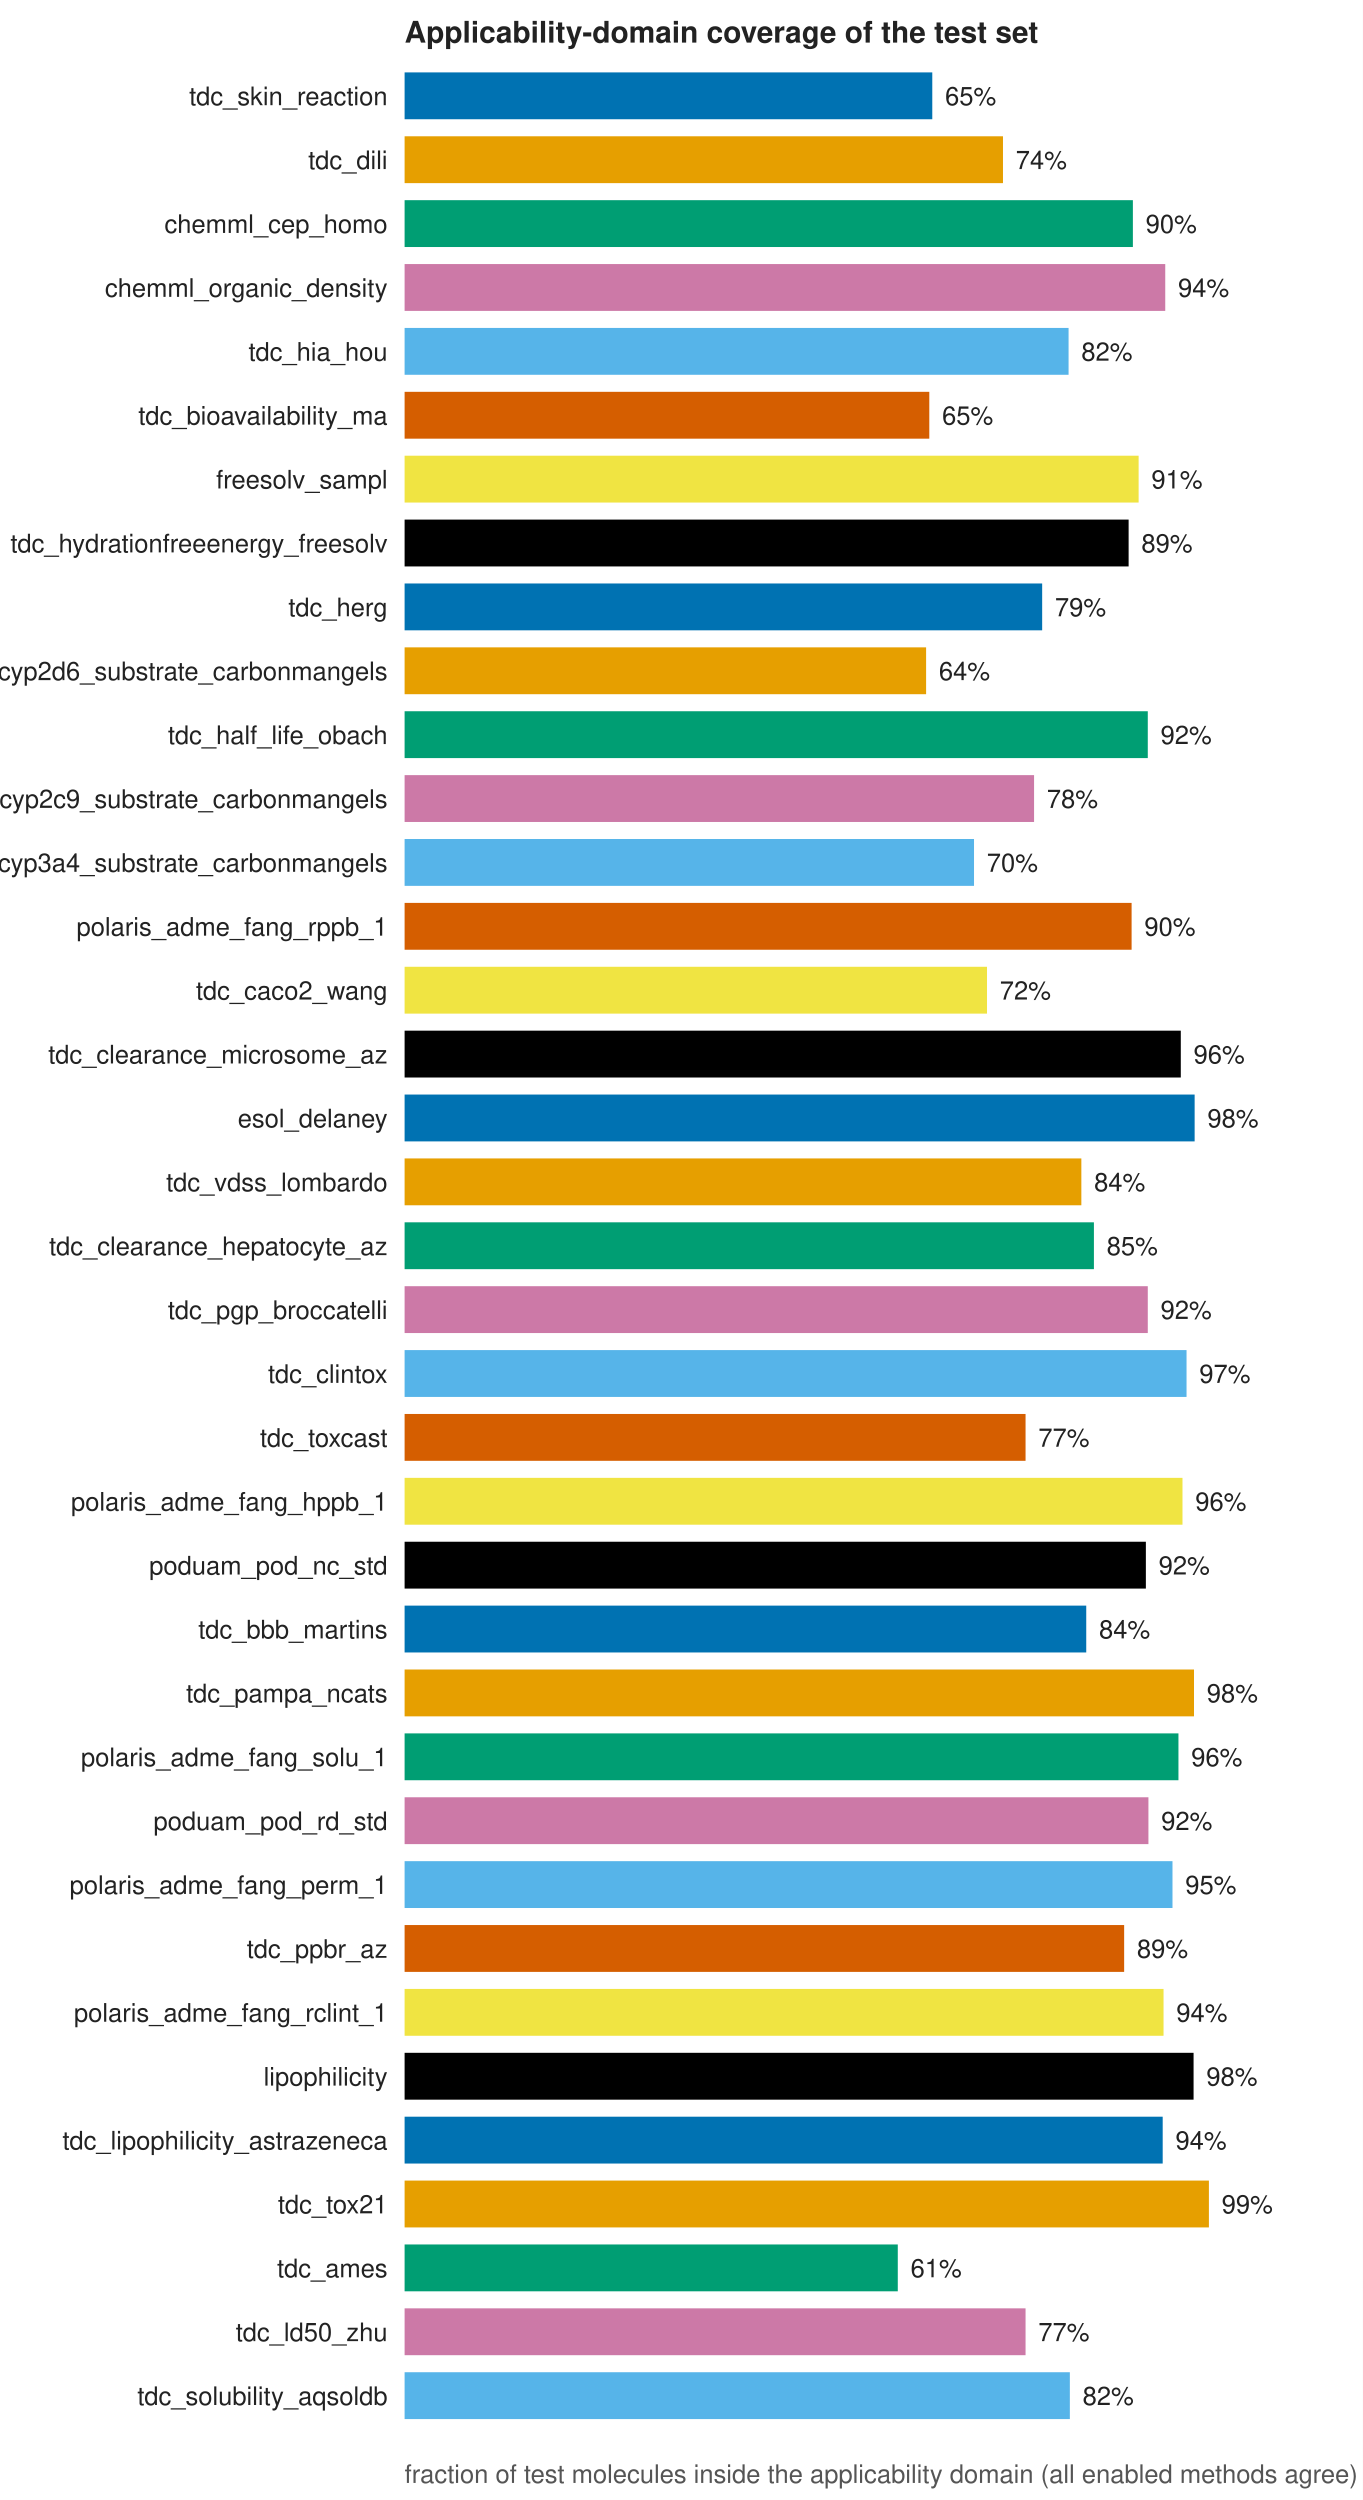
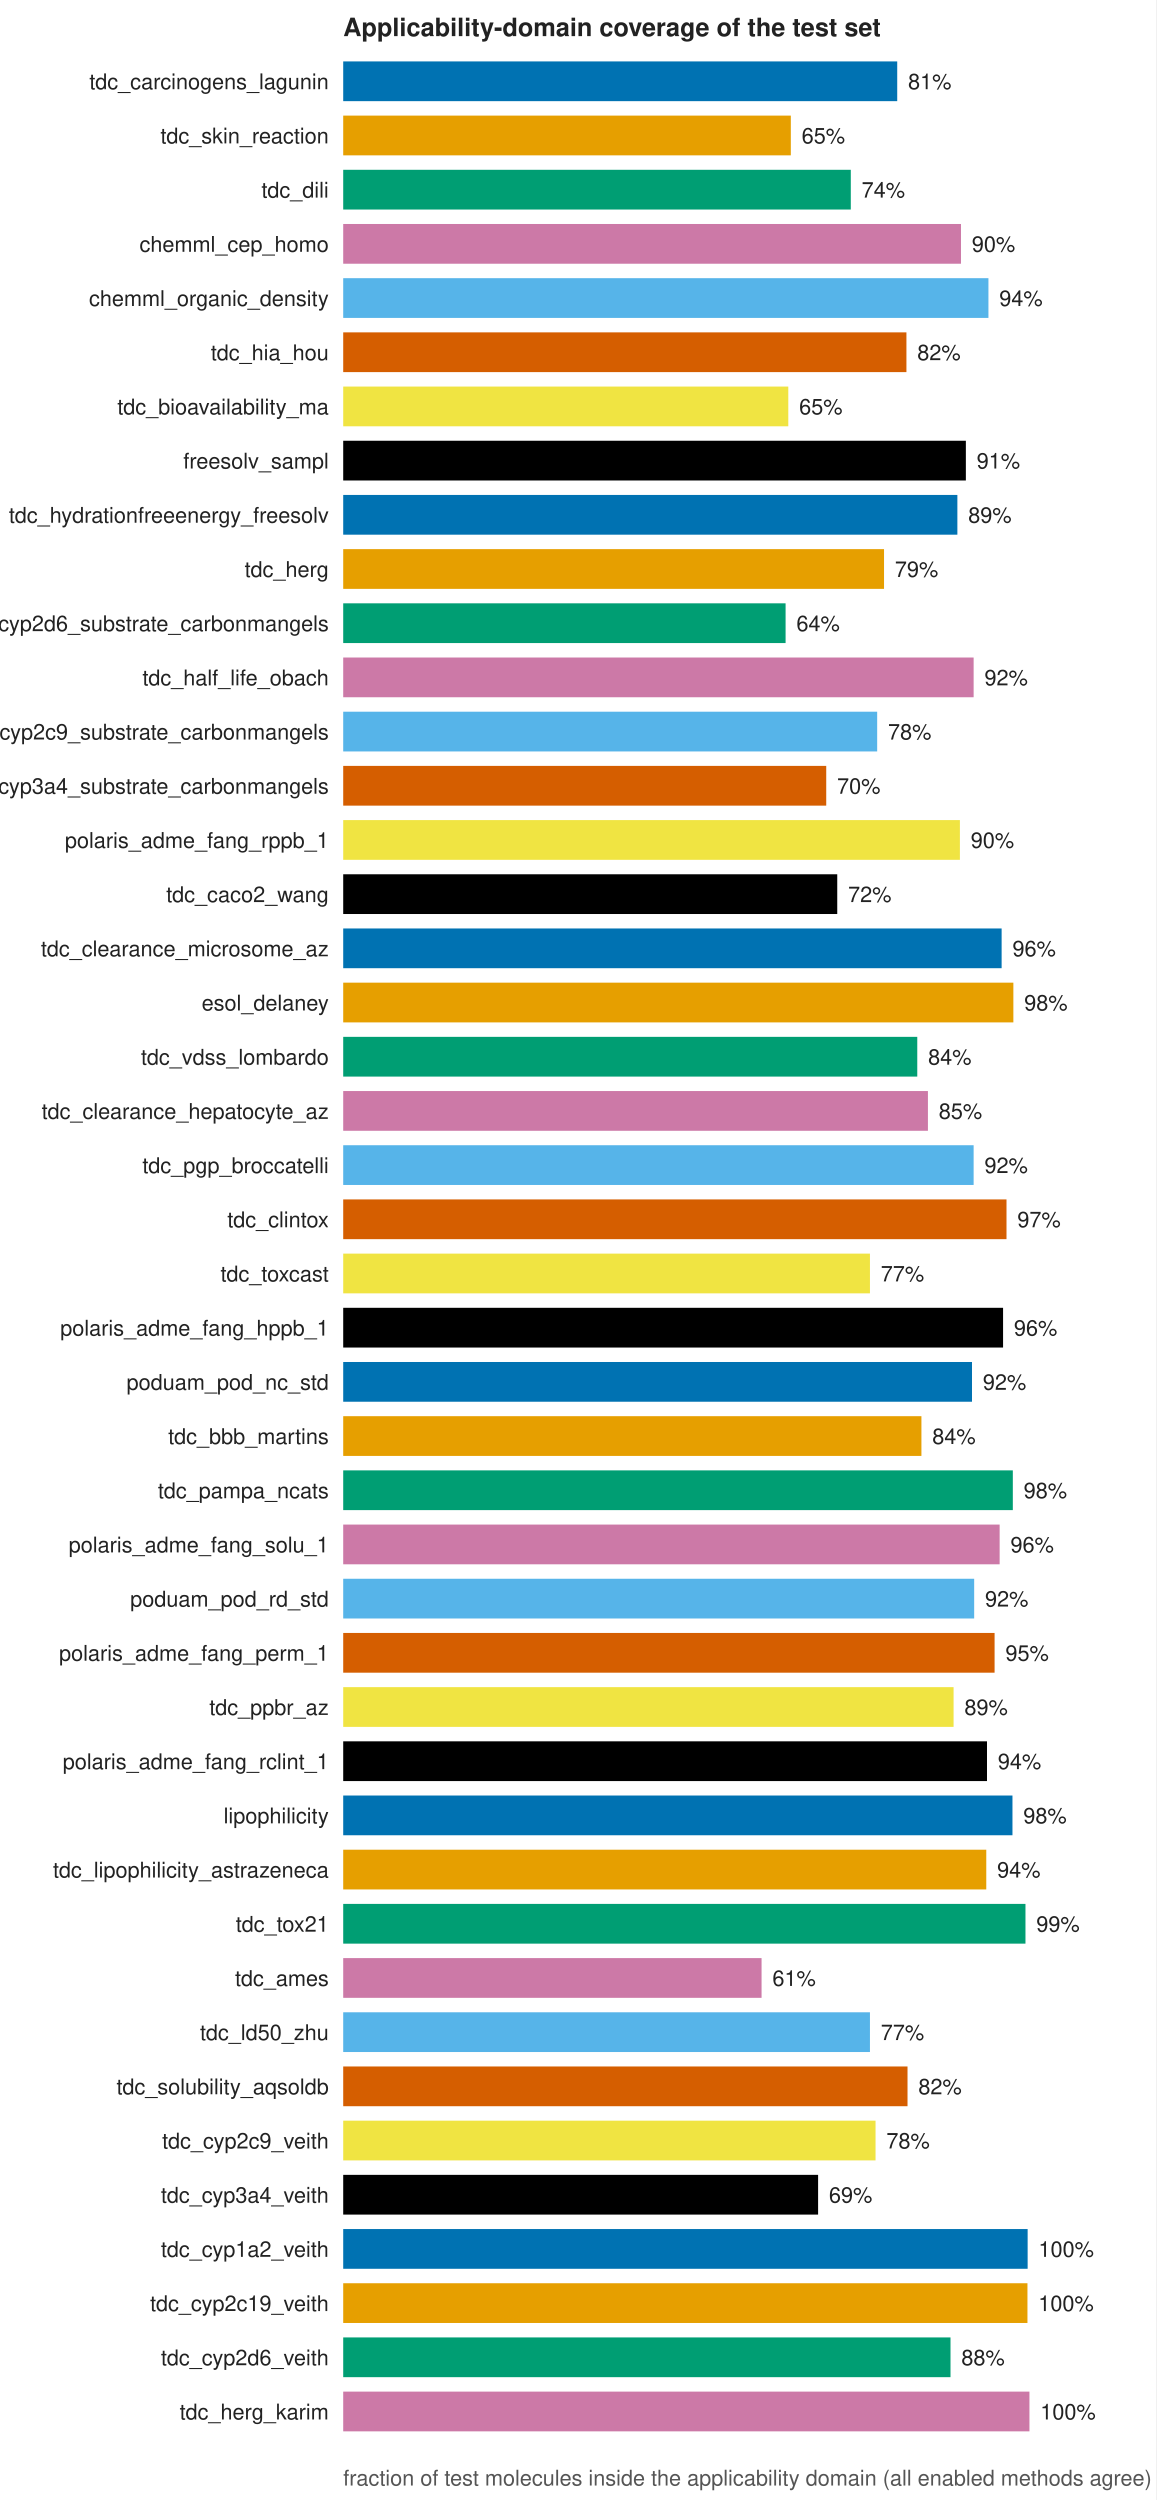
- <svg xmlns="http://www.w3.org/2000/svg" role="img" viewBox="0 0 640 1174" width="640" height="1174" font-family="Helvetica, Arial, sans-serif" font-size="12">
-   <rect x="0" y="0" width="640" height="1174" fill="#ffffff" />
+ <svg xmlns="http://www.w3.org/2000/svg" role="img" viewBox="0 0 640 1384" width="640" height="1384" font-family="Helvetica, Arial, sans-serif" font-size="12">
+   <rect x="0" y="0" width="640" height="1384" fill="#ffffff" />
  <text x="190" y="20" font-size="14" font-weight="bold" fill="#222">Applicability-domain coverage of the test set</text>
-   <text x="182" y="49.4" text-anchor="end" fill="#222">tdc_skin_reaction</text>
-   <rect x="190" y="34" width="247.8" height="22" fill="#0072B2" />
-   <text x="443.8" y="49.4" fill="#222">65%</text>
-   <text x="182" y="79.4" text-anchor="end" fill="#222">tdc_dili</text>
-   <rect x="190" y="64" width="281.0" height="22" fill="#E69F00" />
-   <text x="477.0" y="79.4" fill="#222">74%</text>
-   <text x="182" y="109.4" text-anchor="end" fill="#222">chemml_cep_homo</text>
-   <rect x="190" y="94" width="342.0" height="22" fill="#009E73" />
-   <text x="538.0" y="109.4" fill="#222">90%</text>
-   <text x="182" y="139.4" text-anchor="end" fill="#222">chemml_organic_density</text>
-   <rect x="190" y="124" width="357.2" height="22" fill="#CC79A7" />
-   <text x="553.2" y="139.4" fill="#222">94%</text>
-   <text x="182" y="169.4" text-anchor="end" fill="#222">tdc_hia_hou</text>
-   <rect x="190" y="154" width="311.8" height="22" fill="#56B4E9" />
-   <text x="507.8" y="169.4" fill="#222">82%</text>
-   <text x="182" y="199.4" text-anchor="end" fill="#222">tdc_bioavailability_ma</text>
-   <rect x="190" y="184" width="246.4" height="22" fill="#D55E00" />
-   <text x="442.4" y="199.4" fill="#222">65%</text>
-   <text x="182" y="229.4" text-anchor="end" fill="#222">freesolv_sampl</text>
-   <rect x="190" y="214" width="344.7" height="22" fill="#F0E442" />
-   <text x="540.7" y="229.4" fill="#222">91%</text>
-   <text x="182" y="259.4" text-anchor="end" fill="#222">tdc_hydrationfreeenergy_freesolv</text>
-   <rect x="190" y="244" width="340.0" height="22" fill="#000000" />
-   <text x="536.0" y="259.4" fill="#222">89%</text>
-   <text x="182" y="289.4" text-anchor="end" fill="#222">tdc_herg</text>
-   <rect x="190" y="274" width="299.4" height="22" fill="#0072B2" />
-   <text x="495.4" y="289.4" fill="#222">79%</text>
-   <text x="182" y="319.4" text-anchor="end" fill="#222">tdc_cyp2d6_substrate_carbonmangels</text>
-   <rect x="190" y="304" width="244.9" height="22" fill="#E69F00" />
-   <text x="440.9" y="319.4" fill="#222">64%</text>
-   <text x="182" y="349.4" text-anchor="end" fill="#222">tdc_half_life_obach</text>
-   <rect x="190" y="334" width="349.0" height="22" fill="#009E73" />
-   <text x="545.0" y="349.4" fill="#222">92%</text>
-   <text x="182" y="379.4" text-anchor="end" fill="#222">tdc_cyp2c9_substrate_carbonmangels</text>
-   <rect x="190" y="364" width="295.6" height="22" fill="#CC79A7" />
-   <text x="491.6" y="379.4" fill="#222">78%</text>
-   <text x="182" y="409.4" text-anchor="end" fill="#222">tdc_cyp3a4_substrate_carbonmangels</text>
-   <rect x="190" y="394" width="267.4" height="22" fill="#56B4E9" />
-   <text x="463.4" y="409.4" fill="#222">70%</text>
-   <text x="182" y="439.4" text-anchor="end" fill="#222">polaris_adme_fang_rppb_1</text>
-   <rect x="190" y="424" width="341.4" height="22" fill="#D55E00" />
-   <text x="537.4" y="439.4" fill="#222">90%</text>
-   <text x="182" y="469.4" text-anchor="end" fill="#222">tdc_caco2_wang</text>
-   <rect x="190" y="454" width="273.5" height="22" fill="#F0E442" />
-   <text x="469.5" y="469.4" fill="#222">72%</text>
-   <text x="182" y="499.4" text-anchor="end" fill="#222">tdc_clearance_microsome_az</text>
-   <rect x="190" y="484" width="364.5" height="22" fill="#000000" />
-   <text x="560.5" y="499.4" fill="#222">96%</text>
-   <text x="182" y="529.4" text-anchor="end" fill="#222">esol_delaney</text>
-   <rect x="190" y="514" width="371.0" height="22" fill="#0072B2" />
-   <text x="567.0" y="529.4" fill="#222">98%</text>
-   <text x="182" y="559.4" text-anchor="end" fill="#222">tdc_vdss_lombardo</text>
-   <rect x="190" y="544" width="317.8" height="22" fill="#E69F00" />
-   <text x="513.8" y="559.4" fill="#222">84%</text>
-   <text x="182" y="589.4" text-anchor="end" fill="#222">tdc_clearance_hepatocyte_az</text>
-   <rect x="190" y="574" width="323.7" height="22" fill="#009E73" />
-   <text x="519.7" y="589.4" fill="#222">85%</text>
-   <text x="182" y="619.4" text-anchor="end" fill="#222">tdc_pgp_broccatelli</text>
-   <rect x="190" y="604" width="349.0" height="22" fill="#CC79A7" />
-   <text x="545.0" y="619.4" fill="#222">92%</text>
-   <text x="182" y="649.4" text-anchor="end" fill="#222">tdc_clintox</text>
-   <rect x="190" y="634" width="367.2" height="22" fill="#56B4E9" />
-   <text x="563.2" y="649.4" fill="#222">97%</text>
-   <text x="182" y="679.4" text-anchor="end" fill="#222">tdc_toxcast</text>
-   <rect x="190" y="664" width="291.6" height="22" fill="#D55E00" />
-   <text x="487.6" y="679.4" fill="#222">77%</text>
-   <text x="182" y="709.4" text-anchor="end" fill="#222">polaris_adme_fang_hppb_1</text>
-   <rect x="190" y="694" width="365.3" height="22" fill="#F0E442" />
-   <text x="561.3" y="709.4" fill="#222">96%</text>
-   <text x="182" y="739.4" text-anchor="end" fill="#222">poduam_pod_nc_std</text>
-   <rect x="190" y="724" width="348.1" height="22" fill="#000000" />
-   <text x="544.1" y="739.4" fill="#222">92%</text>
-   <text x="182" y="769.4" text-anchor="end" fill="#222">tdc_bbb_martins</text>
-   <rect x="190" y="754" width="320.1" height="22" fill="#0072B2" />
-   <text x="516.1" y="769.4" fill="#222">84%</text>
-   <text x="182" y="799.4" text-anchor="end" fill="#222">tdc_pampa_ncats</text>
-   <rect x="190" y="784" width="370.7" height="22" fill="#E69F00" />
-   <text x="566.7" y="799.4" fill="#222">98%</text>
-   <text x="182" y="829.4" text-anchor="end" fill="#222">polaris_adme_fang_solu_1</text>
-   <rect x="190" y="814" width="363.4" height="22" fill="#009E73" />
-   <text x="559.4" y="829.4" fill="#222">96%</text>
-   <text x="182" y="859.4" text-anchor="end" fill="#222">poduam_pod_rd_std</text>
-   <rect x="190" y="844" width="349.3" height="22" fill="#CC79A7" />
-   <text x="545.3" y="859.4" fill="#222">92%</text>
-   <text x="182" y="889.4" text-anchor="end" fill="#222">polaris_adme_fang_perm_1</text>
-   <rect x="190" y="874" width="360.6" height="22" fill="#56B4E9" />
-   <text x="556.6" y="889.4" fill="#222">95%</text>
-   <text x="182" y="919.4" text-anchor="end" fill="#222">tdc_ppbr_az</text>
-   <rect x="190" y="904" width="337.9" height="22" fill="#D55E00" />
-   <text x="533.9" y="919.4" fill="#222">89%</text>
-   <text x="182" y="949.4" text-anchor="end" fill="#222">polaris_adme_fang_rclint_1</text>
-   <rect x="190" y="934" width="356.4" height="22" fill="#F0E442" />
-   <text x="552.4" y="949.4" fill="#222">94%</text>
-   <text x="182" y="979.4" text-anchor="end" fill="#222">lipophilicity</text>
-   <rect x="190" y="964" width="370.5" height="22" fill="#000000" />
-   <text x="566.5" y="979.4" fill="#222">98%</text>
-   <text x="182" y="1009.4" text-anchor="end" fill="#222">tdc_lipophilicity_astrazeneca</text>
-   <rect x="190" y="994" width="356.0" height="22" fill="#0072B2" />
-   <text x="552.0" y="1009.4" fill="#222">94%</text>
-   <text x="182" y="1039.4" text-anchor="end" fill="#222">tdc_tox21</text>
-   <rect x="190" y="1024" width="377.7" height="22" fill="#E69F00" />
-   <text x="573.7" y="1039.4" fill="#222">99%</text>
-   <text x="182" y="1069.4" text-anchor="end" fill="#222">tdc_ames</text>
-   <rect x="190" y="1054" width="231.6" height="22" fill="#009E73" />
-   <text x="427.6" y="1069.4" fill="#222">61%</text>
-   <text x="182" y="1099.4" text-anchor="end" fill="#222">tdc_ld50_zhu</text>
-   <rect x="190" y="1084" width="291.6" height="22" fill="#CC79A7" />
-   <text x="487.6" y="1099.4" fill="#222">77%</text>
-   <text x="182" y="1129.4" text-anchor="end" fill="#222">tdc_solubility_aqsoldb</text>
-   <rect x="190" y="1114" width="312.4" height="22" fill="#56B4E9" />
-   <text x="508.4" y="1129.4" fill="#222">82%</text>
-   <text x="190" y="1166" fill="#555">fraction of test molecules inside the applicability domain (all enabled methods agree)</text>
+   <text x="182" y="49.4" text-anchor="end" fill="#222">tdc_carcinogens_lagunin</text>
+   <rect x="190" y="34" width="306.7" height="22" fill="#0072B2" />
+   <text x="502.7" y="49.4" fill="#222">81%</text>
+   <text x="182" y="79.4" text-anchor="end" fill="#222">tdc_skin_reaction</text>
+   <rect x="190" y="64" width="247.8" height="22" fill="#E69F00" />
+   <text x="443.8" y="79.4" fill="#222">65%</text>
+   <text x="182" y="109.4" text-anchor="end" fill="#222">tdc_dili</text>
+   <rect x="190" y="94" width="281.0" height="22" fill="#009E73" />
+   <text x="477.0" y="109.4" fill="#222">74%</text>
+   <text x="182" y="139.4" text-anchor="end" fill="#222">chemml_cep_homo</text>
+   <rect x="190" y="124" width="342.0" height="22" fill="#CC79A7" />
+   <text x="538.0" y="139.4" fill="#222">90%</text>
+   <text x="182" y="169.4" text-anchor="end" fill="#222">chemml_organic_density</text>
+   <rect x="190" y="154" width="357.2" height="22" fill="#56B4E9" />
+   <text x="553.2" y="169.4" fill="#222">94%</text>
+   <text x="182" y="199.4" text-anchor="end" fill="#222">tdc_hia_hou</text>
+   <rect x="190" y="184" width="311.8" height="22" fill="#D55E00" />
+   <text x="507.8" y="199.4" fill="#222">82%</text>
+   <text x="182" y="229.4" text-anchor="end" fill="#222">tdc_bioavailability_ma</text>
+   <rect x="190" y="214" width="246.4" height="22" fill="#F0E442" />
+   <text x="442.4" y="229.4" fill="#222">65%</text>
+   <text x="182" y="259.4" text-anchor="end" fill="#222">freesolv_sampl</text>
+   <rect x="190" y="244" width="344.7" height="22" fill="#000000" />
+   <text x="540.7" y="259.4" fill="#222">91%</text>
+   <text x="182" y="289.4" text-anchor="end" fill="#222">tdc_hydrationfreeenergy_freesolv</text>
+   <rect x="190" y="274" width="340.0" height="22" fill="#0072B2" />
+   <text x="536.0" y="289.4" fill="#222">89%</text>
+   <text x="182" y="319.4" text-anchor="end" fill="#222">tdc_herg</text>
+   <rect x="190" y="304" width="299.4" height="22" fill="#E69F00" />
+   <text x="495.4" y="319.4" fill="#222">79%</text>
+   <text x="182" y="349.4" text-anchor="end" fill="#222">tdc_cyp2d6_substrate_carbonmangels</text>
+   <rect x="190" y="334" width="244.9" height="22" fill="#009E73" />
+   <text x="440.9" y="349.4" fill="#222">64%</text>
+   <text x="182" y="379.4" text-anchor="end" fill="#222">tdc_half_life_obach</text>
+   <rect x="190" y="364" width="349.0" height="22" fill="#CC79A7" />
+   <text x="545.0" y="379.4" fill="#222">92%</text>
+   <text x="182" y="409.4" text-anchor="end" fill="#222">tdc_cyp2c9_substrate_carbonmangels</text>
+   <rect x="190" y="394" width="295.6" height="22" fill="#56B4E9" />
+   <text x="491.6" y="409.4" fill="#222">78%</text>
+   <text x="182" y="439.4" text-anchor="end" fill="#222">tdc_cyp3a4_substrate_carbonmangels</text>
+   <rect x="190" y="424" width="267.4" height="22" fill="#D55E00" />
+   <text x="463.4" y="439.4" fill="#222">70%</text>
+   <text x="182" y="469.4" text-anchor="end" fill="#222">polaris_adme_fang_rppb_1</text>
+   <rect x="190" y="454" width="341.4" height="22" fill="#F0E442" />
+   <text x="537.4" y="469.4" fill="#222">90%</text>
+   <text x="182" y="499.4" text-anchor="end" fill="#222">tdc_caco2_wang</text>
+   <rect x="190" y="484" width="273.5" height="22" fill="#000000" />
+   <text x="469.5" y="499.4" fill="#222">72%</text>
+   <text x="182" y="529.4" text-anchor="end" fill="#222">tdc_clearance_microsome_az</text>
+   <rect x="190" y="514" width="364.5" height="22" fill="#0072B2" />
+   <text x="560.5" y="529.4" fill="#222">96%</text>
+   <text x="182" y="559.4" text-anchor="end" fill="#222">esol_delaney</text>
+   <rect x="190" y="544" width="371.0" height="22" fill="#E69F00" />
+   <text x="567.0" y="559.4" fill="#222">98%</text>
+   <text x="182" y="589.4" text-anchor="end" fill="#222">tdc_vdss_lombardo</text>
+   <rect x="190" y="574" width="317.8" height="22" fill="#009E73" />
+   <text x="513.8" y="589.4" fill="#222">84%</text>
+   <text x="182" y="619.4" text-anchor="end" fill="#222">tdc_clearance_hepatocyte_az</text>
+   <rect x="190" y="604" width="323.7" height="22" fill="#CC79A7" />
+   <text x="519.7" y="619.4" fill="#222">85%</text>
+   <text x="182" y="649.4" text-anchor="end" fill="#222">tdc_pgp_broccatelli</text>
+   <rect x="190" y="634" width="349.0" height="22" fill="#56B4E9" />
+   <text x="545.0" y="649.4" fill="#222">92%</text>
+   <text x="182" y="679.4" text-anchor="end" fill="#222">tdc_clintox</text>
+   <rect x="190" y="664" width="367.2" height="22" fill="#D55E00" />
+   <text x="563.2" y="679.4" fill="#222">97%</text>
+   <text x="182" y="709.4" text-anchor="end" fill="#222">tdc_toxcast</text>
+   <rect x="190" y="694" width="291.6" height="22" fill="#F0E442" />
+   <text x="487.6" y="709.4" fill="#222">77%</text>
+   <text x="182" y="739.4" text-anchor="end" fill="#222">polaris_adme_fang_hppb_1</text>
+   <rect x="190" y="724" width="365.3" height="22" fill="#000000" />
+   <text x="561.3" y="739.4" fill="#222">96%</text>
+   <text x="182" y="769.4" text-anchor="end" fill="#222">poduam_pod_nc_std</text>
+   <rect x="190" y="754" width="348.1" height="22" fill="#0072B2" />
+   <text x="544.1" y="769.4" fill="#222">92%</text>
+   <text x="182" y="799.4" text-anchor="end" fill="#222">tdc_bbb_martins</text>
+   <rect x="190" y="784" width="320.1" height="22" fill="#E69F00" />
+   <text x="516.1" y="799.4" fill="#222">84%</text>
+   <text x="182" y="829.4" text-anchor="end" fill="#222">tdc_pampa_ncats</text>
+   <rect x="190" y="814" width="370.7" height="22" fill="#009E73" />
+   <text x="566.7" y="829.4" fill="#222">98%</text>
+   <text x="182" y="859.4" text-anchor="end" fill="#222">polaris_adme_fang_solu_1</text>
+   <rect x="190" y="844" width="363.4" height="22" fill="#CC79A7" />
+   <text x="559.4" y="859.4" fill="#222">96%</text>
+   <text x="182" y="889.4" text-anchor="end" fill="#222">poduam_pod_rd_std</text>
+   <rect x="190" y="874" width="349.3" height="22" fill="#56B4E9" />
+   <text x="545.3" y="889.4" fill="#222">92%</text>
+   <text x="182" y="919.4" text-anchor="end" fill="#222">polaris_adme_fang_perm_1</text>
+   <rect x="190" y="904" width="360.6" height="22" fill="#D55E00" />
+   <text x="556.6" y="919.4" fill="#222">95%</text>
+   <text x="182" y="949.4" text-anchor="end" fill="#222">tdc_ppbr_az</text>
+   <rect x="190" y="934" width="337.9" height="22" fill="#F0E442" />
+   <text x="533.9" y="949.4" fill="#222">89%</text>
+   <text x="182" y="979.4" text-anchor="end" fill="#222">polaris_adme_fang_rclint_1</text>
+   <rect x="190" y="964" width="356.4" height="22" fill="#000000" />
+   <text x="552.4" y="979.4" fill="#222">94%</text>
+   <text x="182" y="1009.4" text-anchor="end" fill="#222">lipophilicity</text>
+   <rect x="190" y="994" width="370.5" height="22" fill="#0072B2" />
+   <text x="566.5" y="1009.4" fill="#222">98%</text>
+   <text x="182" y="1039.4" text-anchor="end" fill="#222">tdc_lipophilicity_astrazeneca</text>
+   <rect x="190" y="1024" width="356.0" height="22" fill="#E69F00" />
+   <text x="552.0" y="1039.4" fill="#222">94%</text>
+   <text x="182" y="1069.4" text-anchor="end" fill="#222">tdc_tox21</text>
+   <rect x="190" y="1054" width="377.7" height="22" fill="#009E73" />
+   <text x="573.7" y="1069.4" fill="#222">99%</text>
+   <text x="182" y="1099.4" text-anchor="end" fill="#222">tdc_ames</text>
+   <rect x="190" y="1084" width="231.6" height="22" fill="#CC79A7" />
+   <text x="427.6" y="1099.4" fill="#222">61%</text>
+   <text x="182" y="1129.4" text-anchor="end" fill="#222">tdc_ld50_zhu</text>
+   <rect x="190" y="1114" width="291.6" height="22" fill="#56B4E9" />
+   <text x="487.6" y="1129.4" fill="#222">77%</text>
+   <text x="182" y="1159.4" text-anchor="end" fill="#222">tdc_solubility_aqsoldb</text>
+   <rect x="190" y="1144" width="312.4" height="22" fill="#D55E00" />
+   <text x="508.4" y="1159.4" fill="#222">82%</text>
+   <text x="182" y="1189.4" text-anchor="end" fill="#222">tdc_cyp2c9_veith</text>
+   <rect x="190" y="1174" width="294.7" height="22" fill="#F0E442" />
+   <text x="490.7" y="1189.4" fill="#222">78%</text>
+   <text x="182" y="1219.4" text-anchor="end" fill="#222">tdc_cyp3a4_veith</text>
+   <rect x="190" y="1204" width="262.9" height="22" fill="#000000" />
+   <text x="458.9" y="1219.4" fill="#222">69%</text>
+   <text x="182" y="1249.4" text-anchor="end" fill="#222">tdc_cyp1a2_veith</text>
+   <rect x="190" y="1234" width="378.9" height="22" fill="#0072B2" />
+   <text x="574.9" y="1249.4" fill="#222">100%</text>
+   <text x="182" y="1279.4" text-anchor="end" fill="#222">tdc_cyp2c19_veith</text>
+   <rect x="190" y="1264" width="378.8" height="22" fill="#E69F00" />
+   <text x="574.8" y="1279.4" fill="#222">100%</text>
+   <text x="182" y="1309.4" text-anchor="end" fill="#222">tdc_cyp2d6_veith</text>
+   <rect x="190" y="1294" width="336.2" height="22" fill="#009E73" />
+   <text x="532.2" y="1309.4" fill="#222">88%</text>
+   <text x="182" y="1339.4" text-anchor="end" fill="#222">tdc_herg_karim</text>
+   <rect x="190" y="1324" width="379.9" height="22" fill="#CC79A7" />
+   <text x="575.9" y="1339.4" fill="#222">100%</text>
+   <text x="190" y="1376" fill="#555">fraction of test molecules inside the applicability domain (all enabled methods agree)</text>
</svg>
